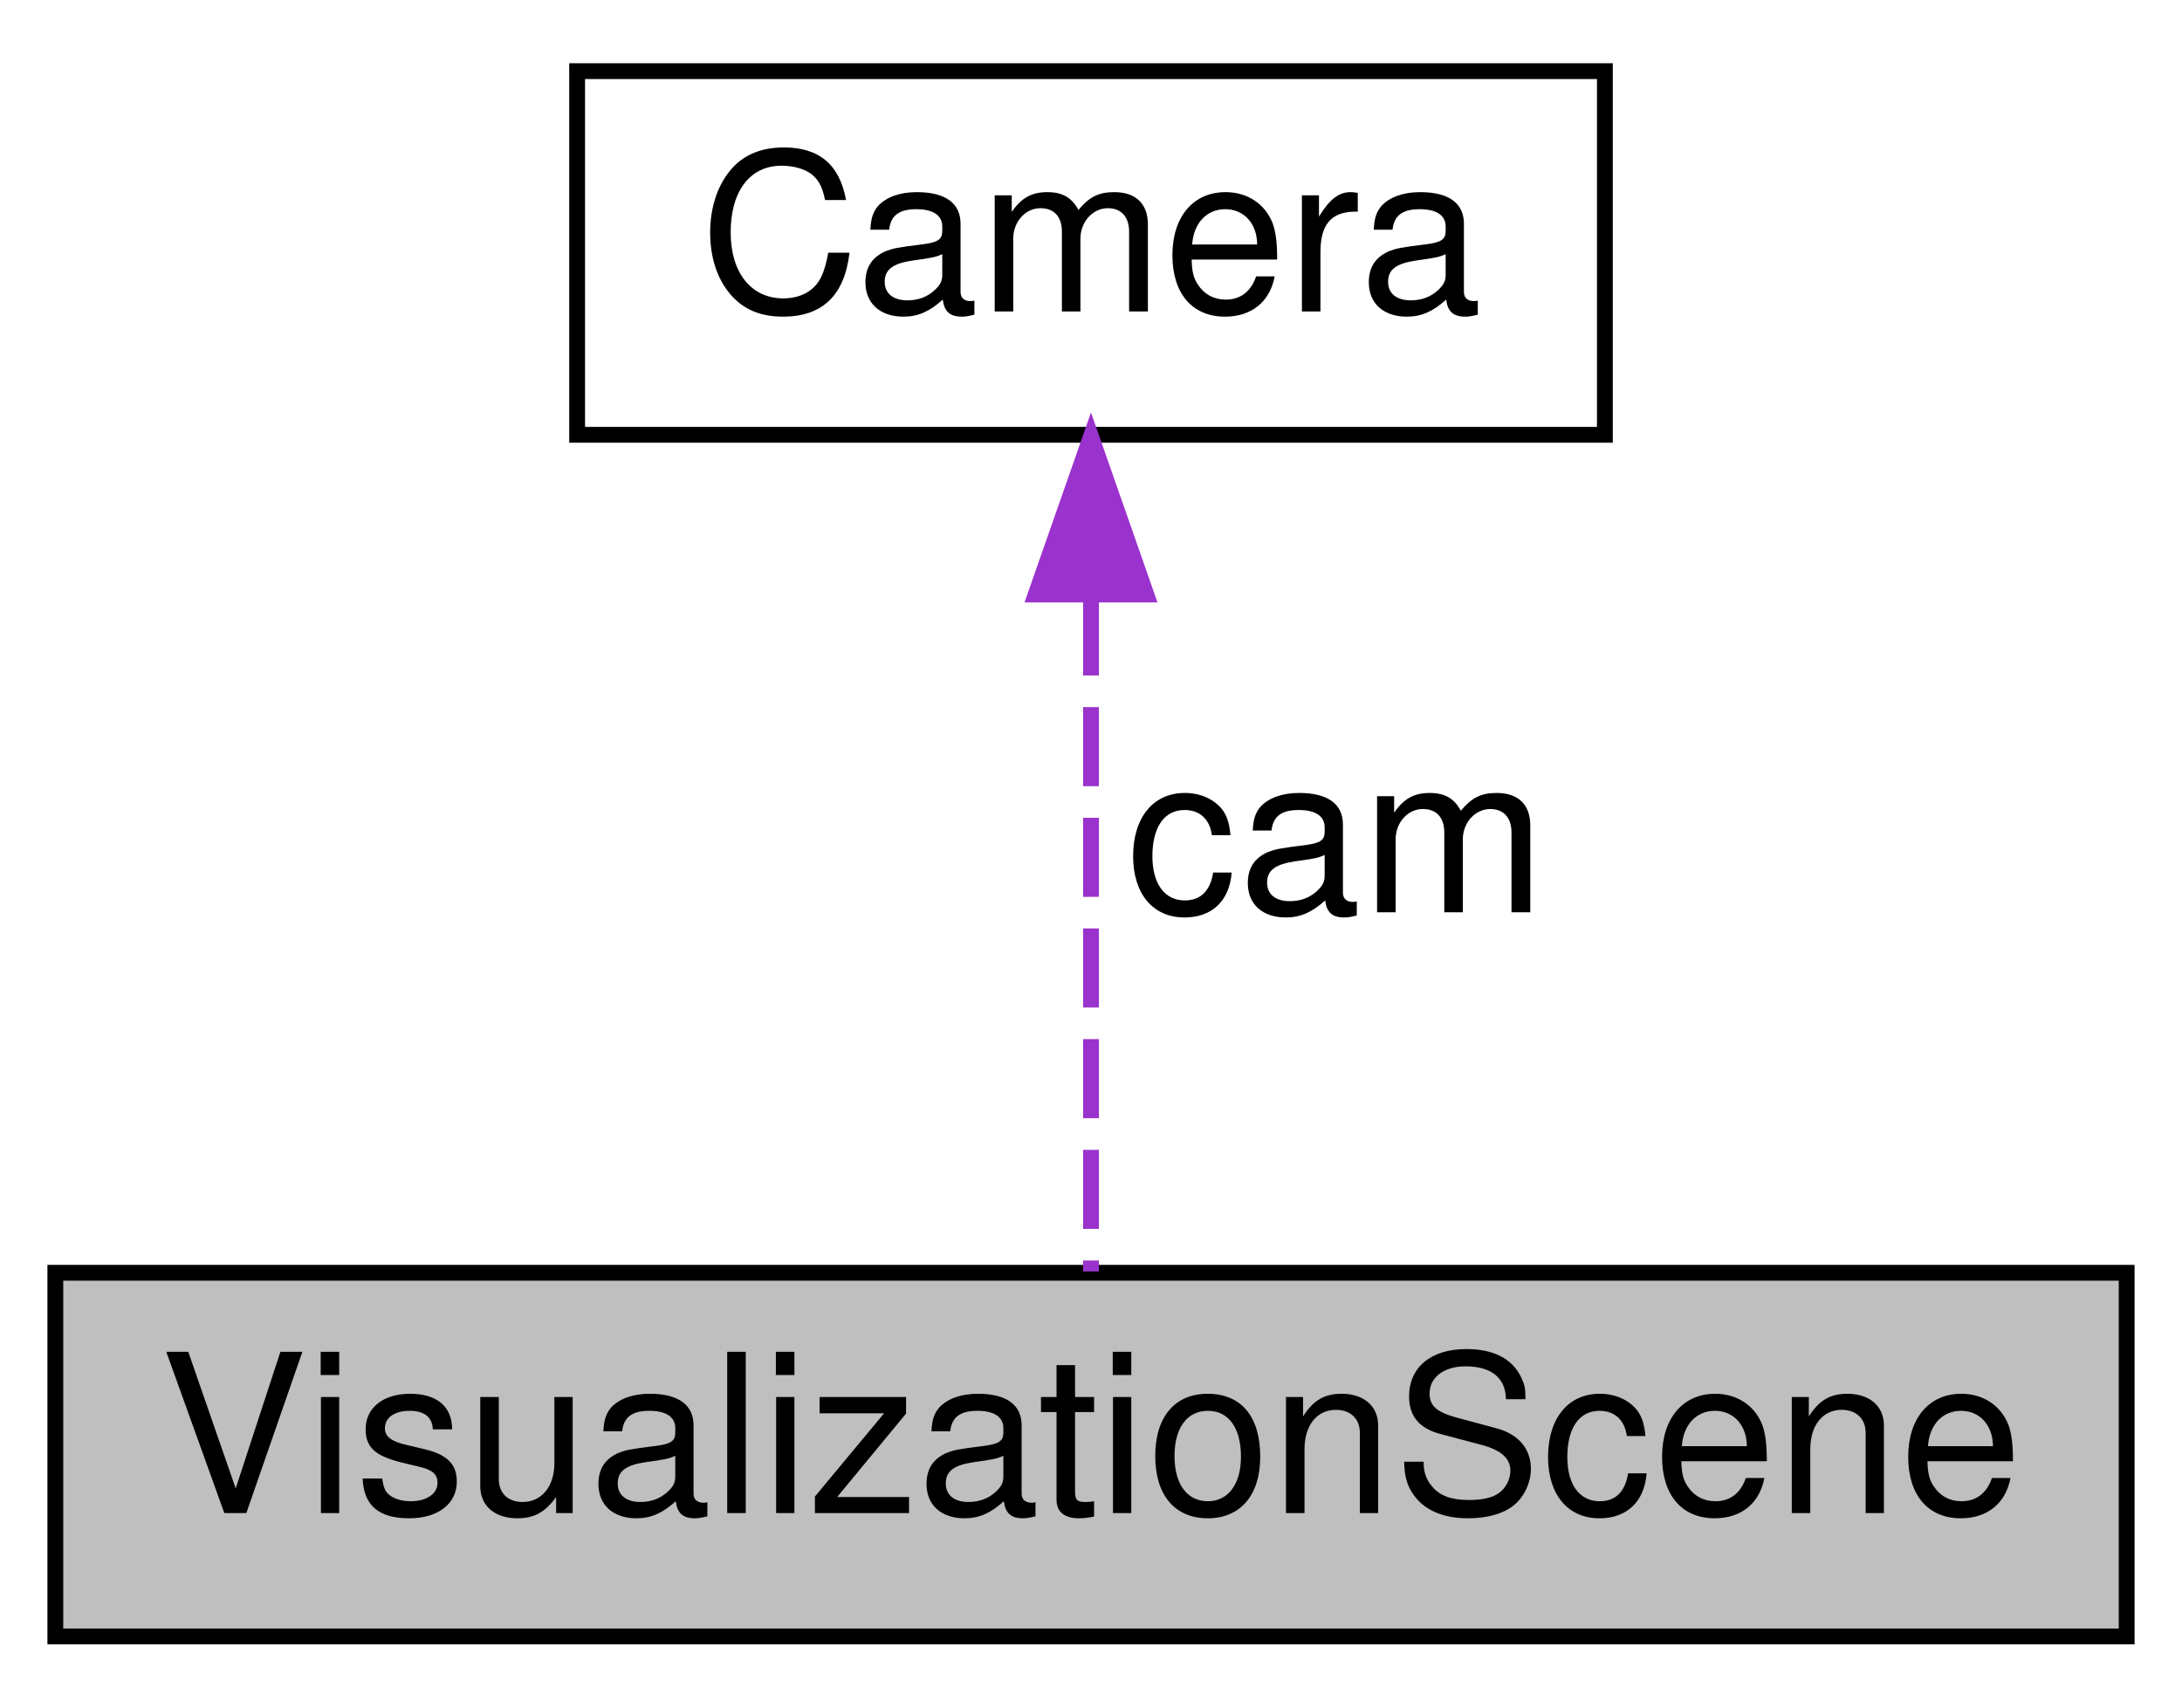
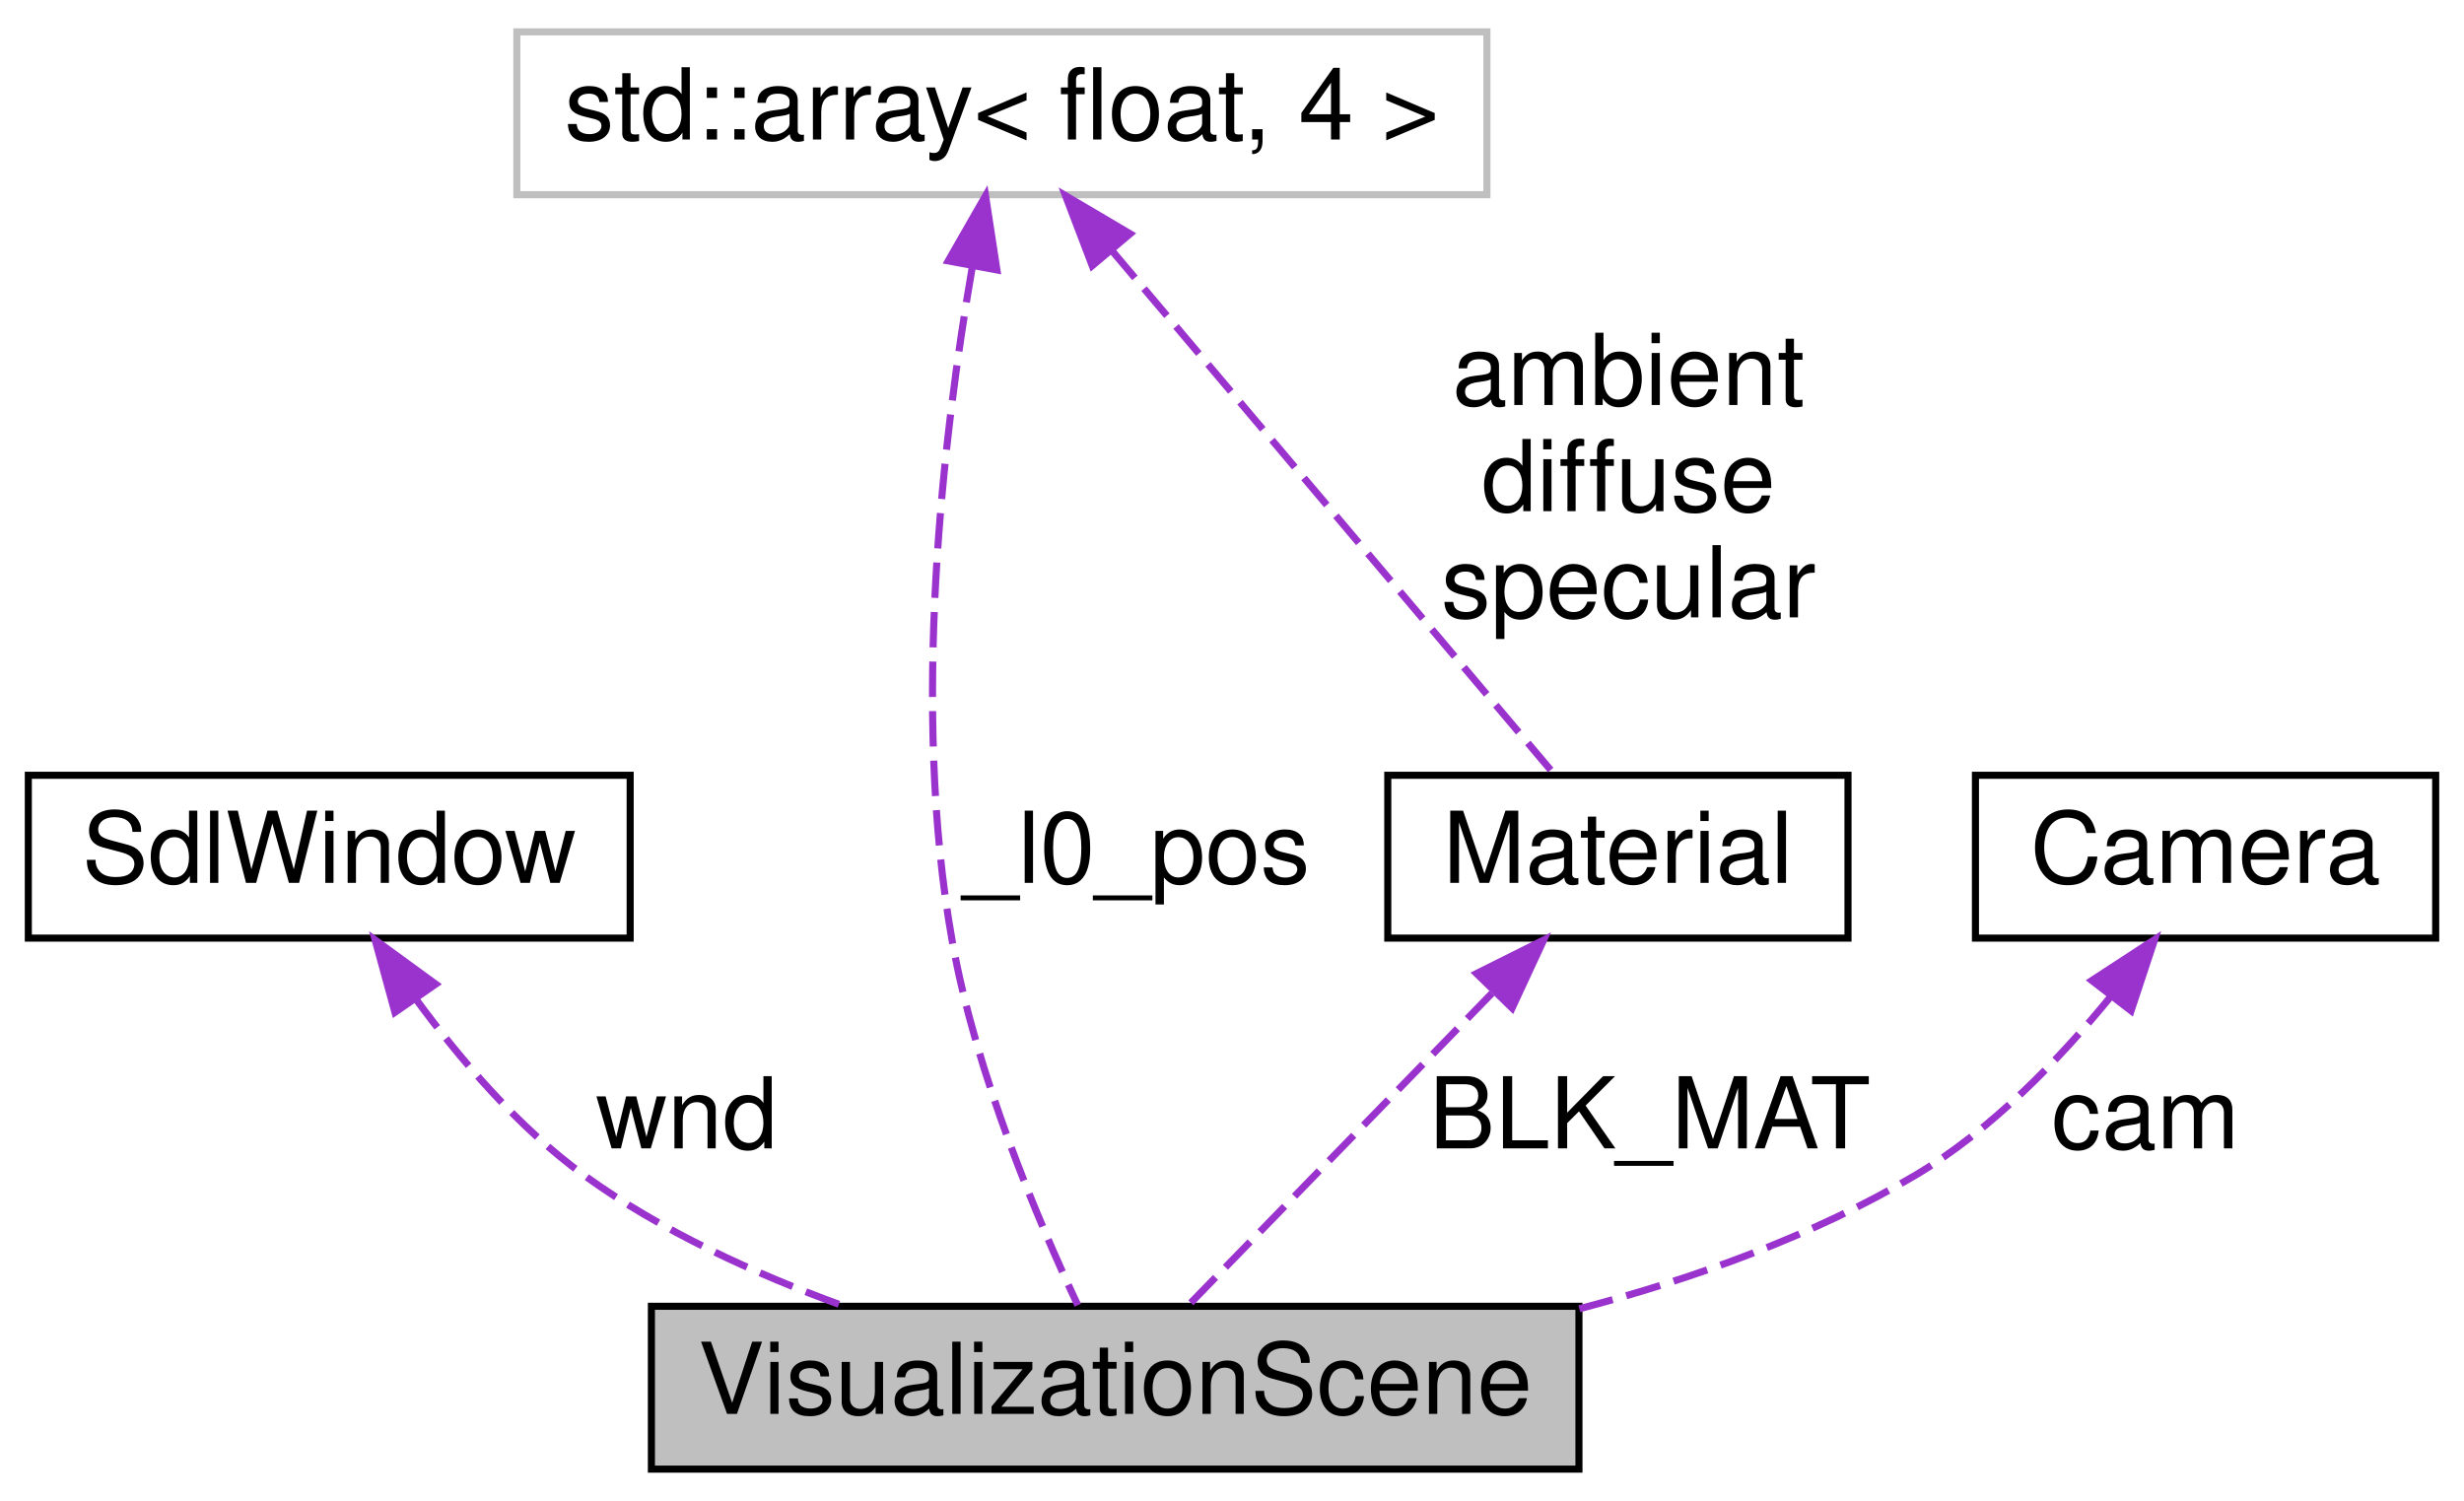
- <svg xmlns="http://www.w3.org/2000/svg" xmlns:xlink="http://www.w3.org/1999/xlink" width="138pt" height="108pt" viewBox="0.00 0.00 138.00 108.00">
-   <g id="graph0" class="graph" transform="scale(1 1) rotate(0) translate(4 104)">
-     <polygon fill="white" stroke="white" points="-4,5 -4,-104 135,-104 135,5 -4,5" />
+ <svg xmlns="http://www.w3.org/2000/svg" xmlns:xlink="http://www.w3.org/1999/xlink" width="348pt" height="212pt" viewBox="0.00 0.00 348.00 212.00">
+   <g id="graph0" class="graph" transform="scale(1 1) rotate(0) translate(4 208)">
+     <polygon fill="white" stroke="transparent" points="-4,4 -4,-208 344,-208 344,4 -4,4" />
    <g id="node1" class="node">
-       <polygon fill="#bfbfbf" stroke="black" points="-0.5,-0.5 -0.5,-23.5 130.5,-23.5 130.5,-0.5 -0.5,-0.5" />
-       <text text-anchor="middle" x="65" y="-8.3" font-family="Helvetica,sans-Serif" font-size="14.00">VisualizationScene</text>
+       <g id="a_node1">
+         <a xlink:title=" ">
+           <polygon fill="#bfbfbf" stroke="black" points="88,-0.5 88,-23.5 219,-23.5 219,-0.5 88,-0.5" />
+           <text text-anchor="middle" x="153.5" y="-8.3" font-family="Helvetica,sans-Serif" font-size="14.00">VisualizationScene</text>
+         </a>
+       </g>
    </g>
    <g id="node2" class="node">
      <g id="a_node2">
-         <a xlink:href="classCamera.html" target="_top" xlink:title="Camera">
-           <polygon fill="white" stroke="black" points="32.5,-76.5 32.5,-99.5 97.5,-99.5 97.5,-76.5 32.5,-76.5" />
-           <text text-anchor="middle" x="65" y="-84.3" font-family="Helvetica,sans-Serif" font-size="14.00">Camera</text>
+         <a xlink:href="classSdlWindow.html" target="_top" xlink:title=" ">
+           <polygon fill="white" stroke="black" points="0,-75.5 0,-98.5 85,-98.5 85,-75.5 0,-75.5" />
+           <text text-anchor="middle" x="42.5" y="-83.3" font-family="Helvetica,sans-Serif" font-size="14.00">SdlWindow</text>
        </a>
      </g>
    </g>
    <g id="edge1" class="edge">
-       <path fill="none" stroke="#9a32cd" stroke-dasharray="5,2" d="M65,-66.277C65,-52.387 65,-34.675 65,-23.583" />
-       <polygon fill="#9a32cd" stroke="#9a32cd" points="61.5,-66.398 65,-76.398 68.5,-66.398 61.5,-66.398" />
-       <text text-anchor="middle" x="80.5" y="-46.3" font-family="Helvetica,sans-Serif" font-size="14.00"> cam</text>
+       <path fill="none" stroke="#9a32cd" stroke-dasharray="5,2" d="M54.74,-66.89C61,-58.35 69.25,-48.7 78.5,-42 89.35,-34.14 102.61,-28.09 114.95,-23.61" />
+       <polygon fill="#9a32cd" stroke="#9a32cd" points="51.78,-65.02 48.98,-75.24 57.54,-69 51.78,-65.02" />
+       <text text-anchor="middle" x="93" y="-45.8" font-family="Helvetica,sans-Serif" font-size="14.00"> wnd</text>
+     </g>
+     <g id="node3" class="node">
+       <g id="a_node3">
+         <a xlink:href="structMaterial.html" target="_top" xlink:title=" ">
+           <polygon fill="white" stroke="black" points="192,-75.5 192,-98.5 257,-98.5 257,-75.5 192,-75.5" />
+           <text text-anchor="middle" x="224.5" y="-83.3" font-family="Helvetica,sans-Serif" font-size="14.00">Material</text>
+         </a>
+       </g>
+     </g>
+     <g id="edge2" class="edge">
+       <path fill="none" stroke="#9a32cd" stroke-dasharray="5,2" d="M206.72,-67.72C193.27,-53.89 175.26,-35.37 164.02,-23.82" />
+       <polygon fill="#9a32cd" stroke="#9a32cd" points="204.54,-70.5 214.02,-75.23 209.56,-65.62 204.54,-70.5" />
+       <text text-anchor="middle" x="229" y="-45.8" font-family="Helvetica,sans-Serif" font-size="14.00"> BLK_MAT</text>
+     </g>
+     <g id="node4" class="node">
+       <g id="a_node4">
+         <a xlink:title=" ">
+           <polygon fill="white" stroke="#bfbfbf" points="69,-180.5 69,-203.5 206,-203.5 206,-180.5 69,-180.5" />
+           <text text-anchor="middle" x="137.5" y="-188.3" font-family="Helvetica,sans-Serif" font-size="14.00">std::array&lt; float, 4 &gt;</text>
+         </a>
+       </g>
+     </g>
+     <g id="edge5" class="edge">
+       <path fill="none" stroke="#9a32cd" stroke-dasharray="5,2" d="M133.31,-170.23C129.27,-146.89 124.59,-107.94 130.5,-75 133.87,-56.24 142.54,-35.74 148.22,-23.65" />
+       <polygon fill="#9a32cd" stroke="#9a32cd" points="129.92,-171.15 135.19,-180.35 136.8,-169.87 129.92,-171.15" />
+       <text text-anchor="middle" x="156.5" y="-83.3" font-family="Helvetica,sans-Serif" font-size="14.00"> _l0_pos</text>
+     </g>
+     <g id="edge3" class="edge">
+       <path fill="none" stroke="#9a32cd" stroke-dasharray="5,2" d="M153.06,-172.58C171.23,-151.07 200.66,-116.22 215.44,-98.73" />
+       <polygon fill="#9a32cd" stroke="#9a32cd" points="150.26,-170.47 146.48,-180.37 155.61,-174.98 150.26,-170.47" />
+       <text text-anchor="middle" x="226" y="-150.8" font-family="Helvetica,sans-Serif" font-size="14.00"> ambient</text>
+       <text text-anchor="middle" x="226" y="-135.8" font-family="Helvetica,sans-Serif" font-size="14.00">diffuse</text>
+       <text text-anchor="middle" x="226" y="-120.8" font-family="Helvetica,sans-Serif" font-size="14.00">specular</text>
+     </g>
+     <g id="node5" class="node">
+       <g id="a_node5">
+         <a xlink:href="classCamera.html" target="_top" xlink:title=" ">
+           <polygon fill="white" stroke="black" points="275,-75.5 275,-98.5 340,-98.5 340,-75.5 275,-75.5" />
+           <text text-anchor="middle" x="307.5" y="-83.3" font-family="Helvetica,sans-Serif" font-size="14.00">Camera</text>
+         </a>
+       </g>
+     </g>
+     <g id="edge4" class="edge">
+       <path fill="none" stroke="#9a32cd" stroke-dasharray="5,2" d="M294.15,-67.3C286.91,-58.42 277.25,-48.38 266.5,-42 252.13,-33.47 235.29,-27.42 219.06,-23.15" />
+       <polygon fill="#9a32cd" stroke="#9a32cd" points="291.44,-69.51 300.31,-75.3 296.98,-65.24 291.44,-69.51" />
+       <text text-anchor="middle" x="299" y="-45.8" font-family="Helvetica,sans-Serif" font-size="14.00"> cam</text>
    </g>
  </g>
</svg>
